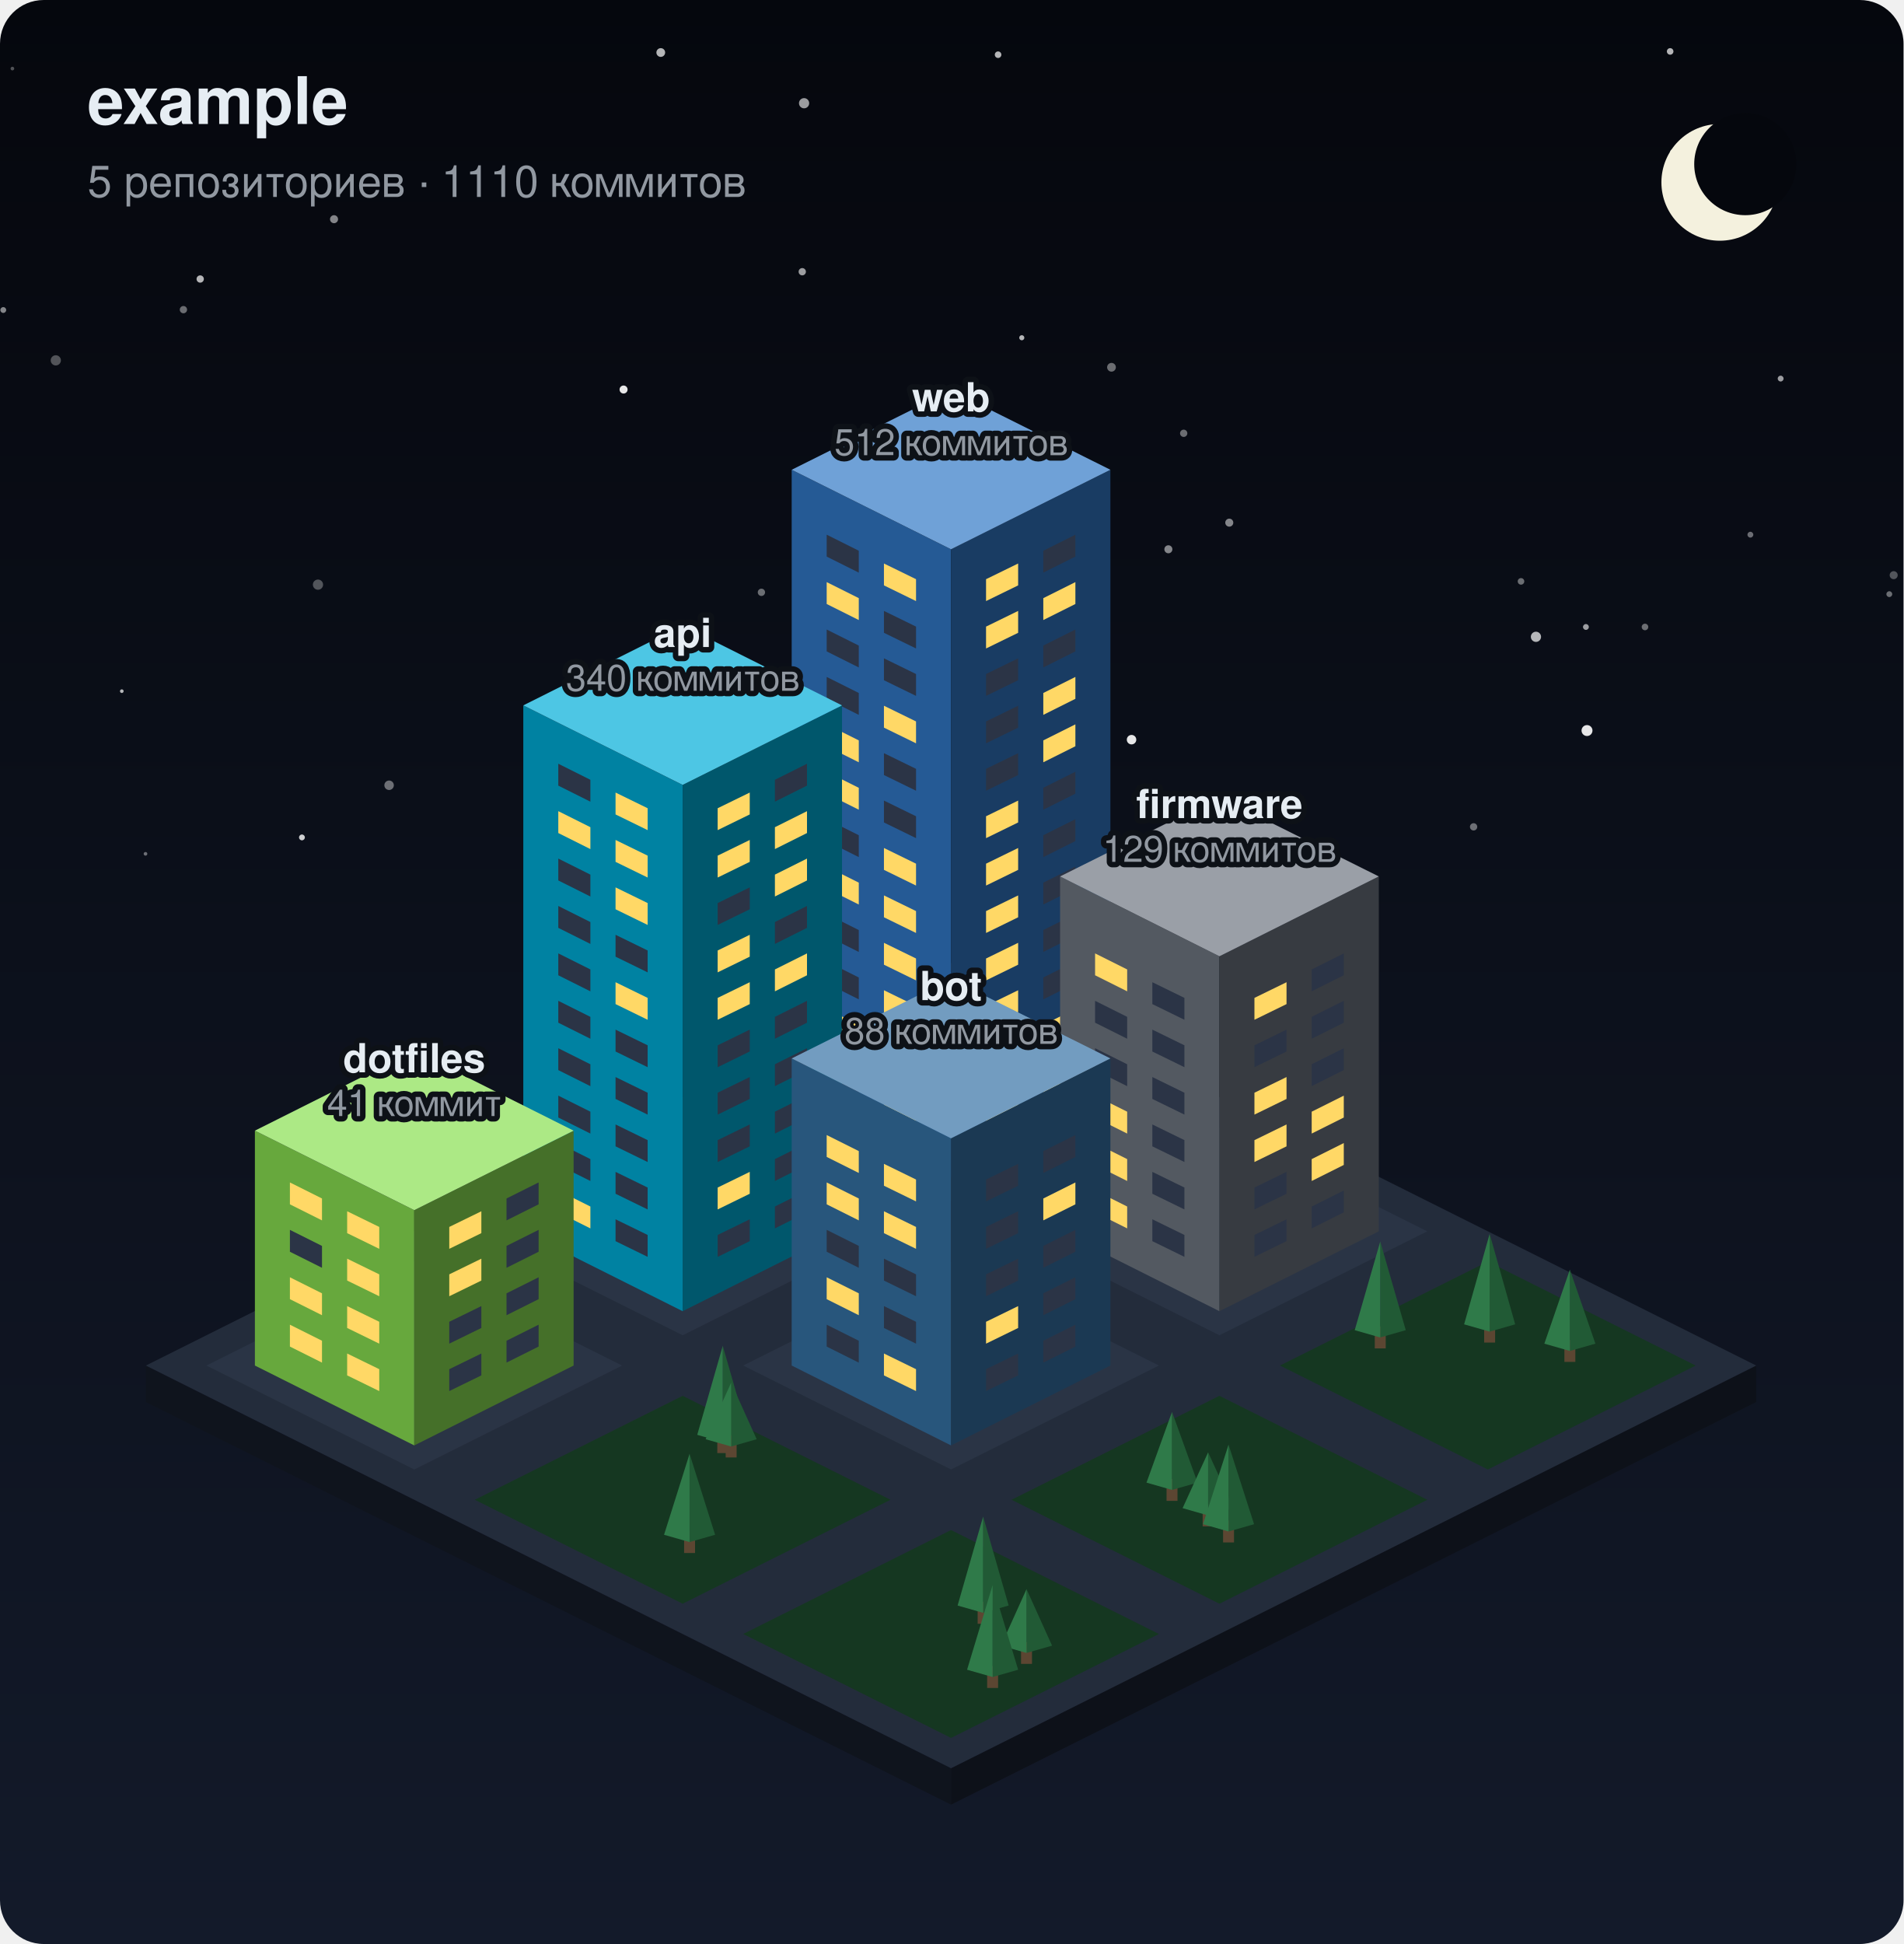
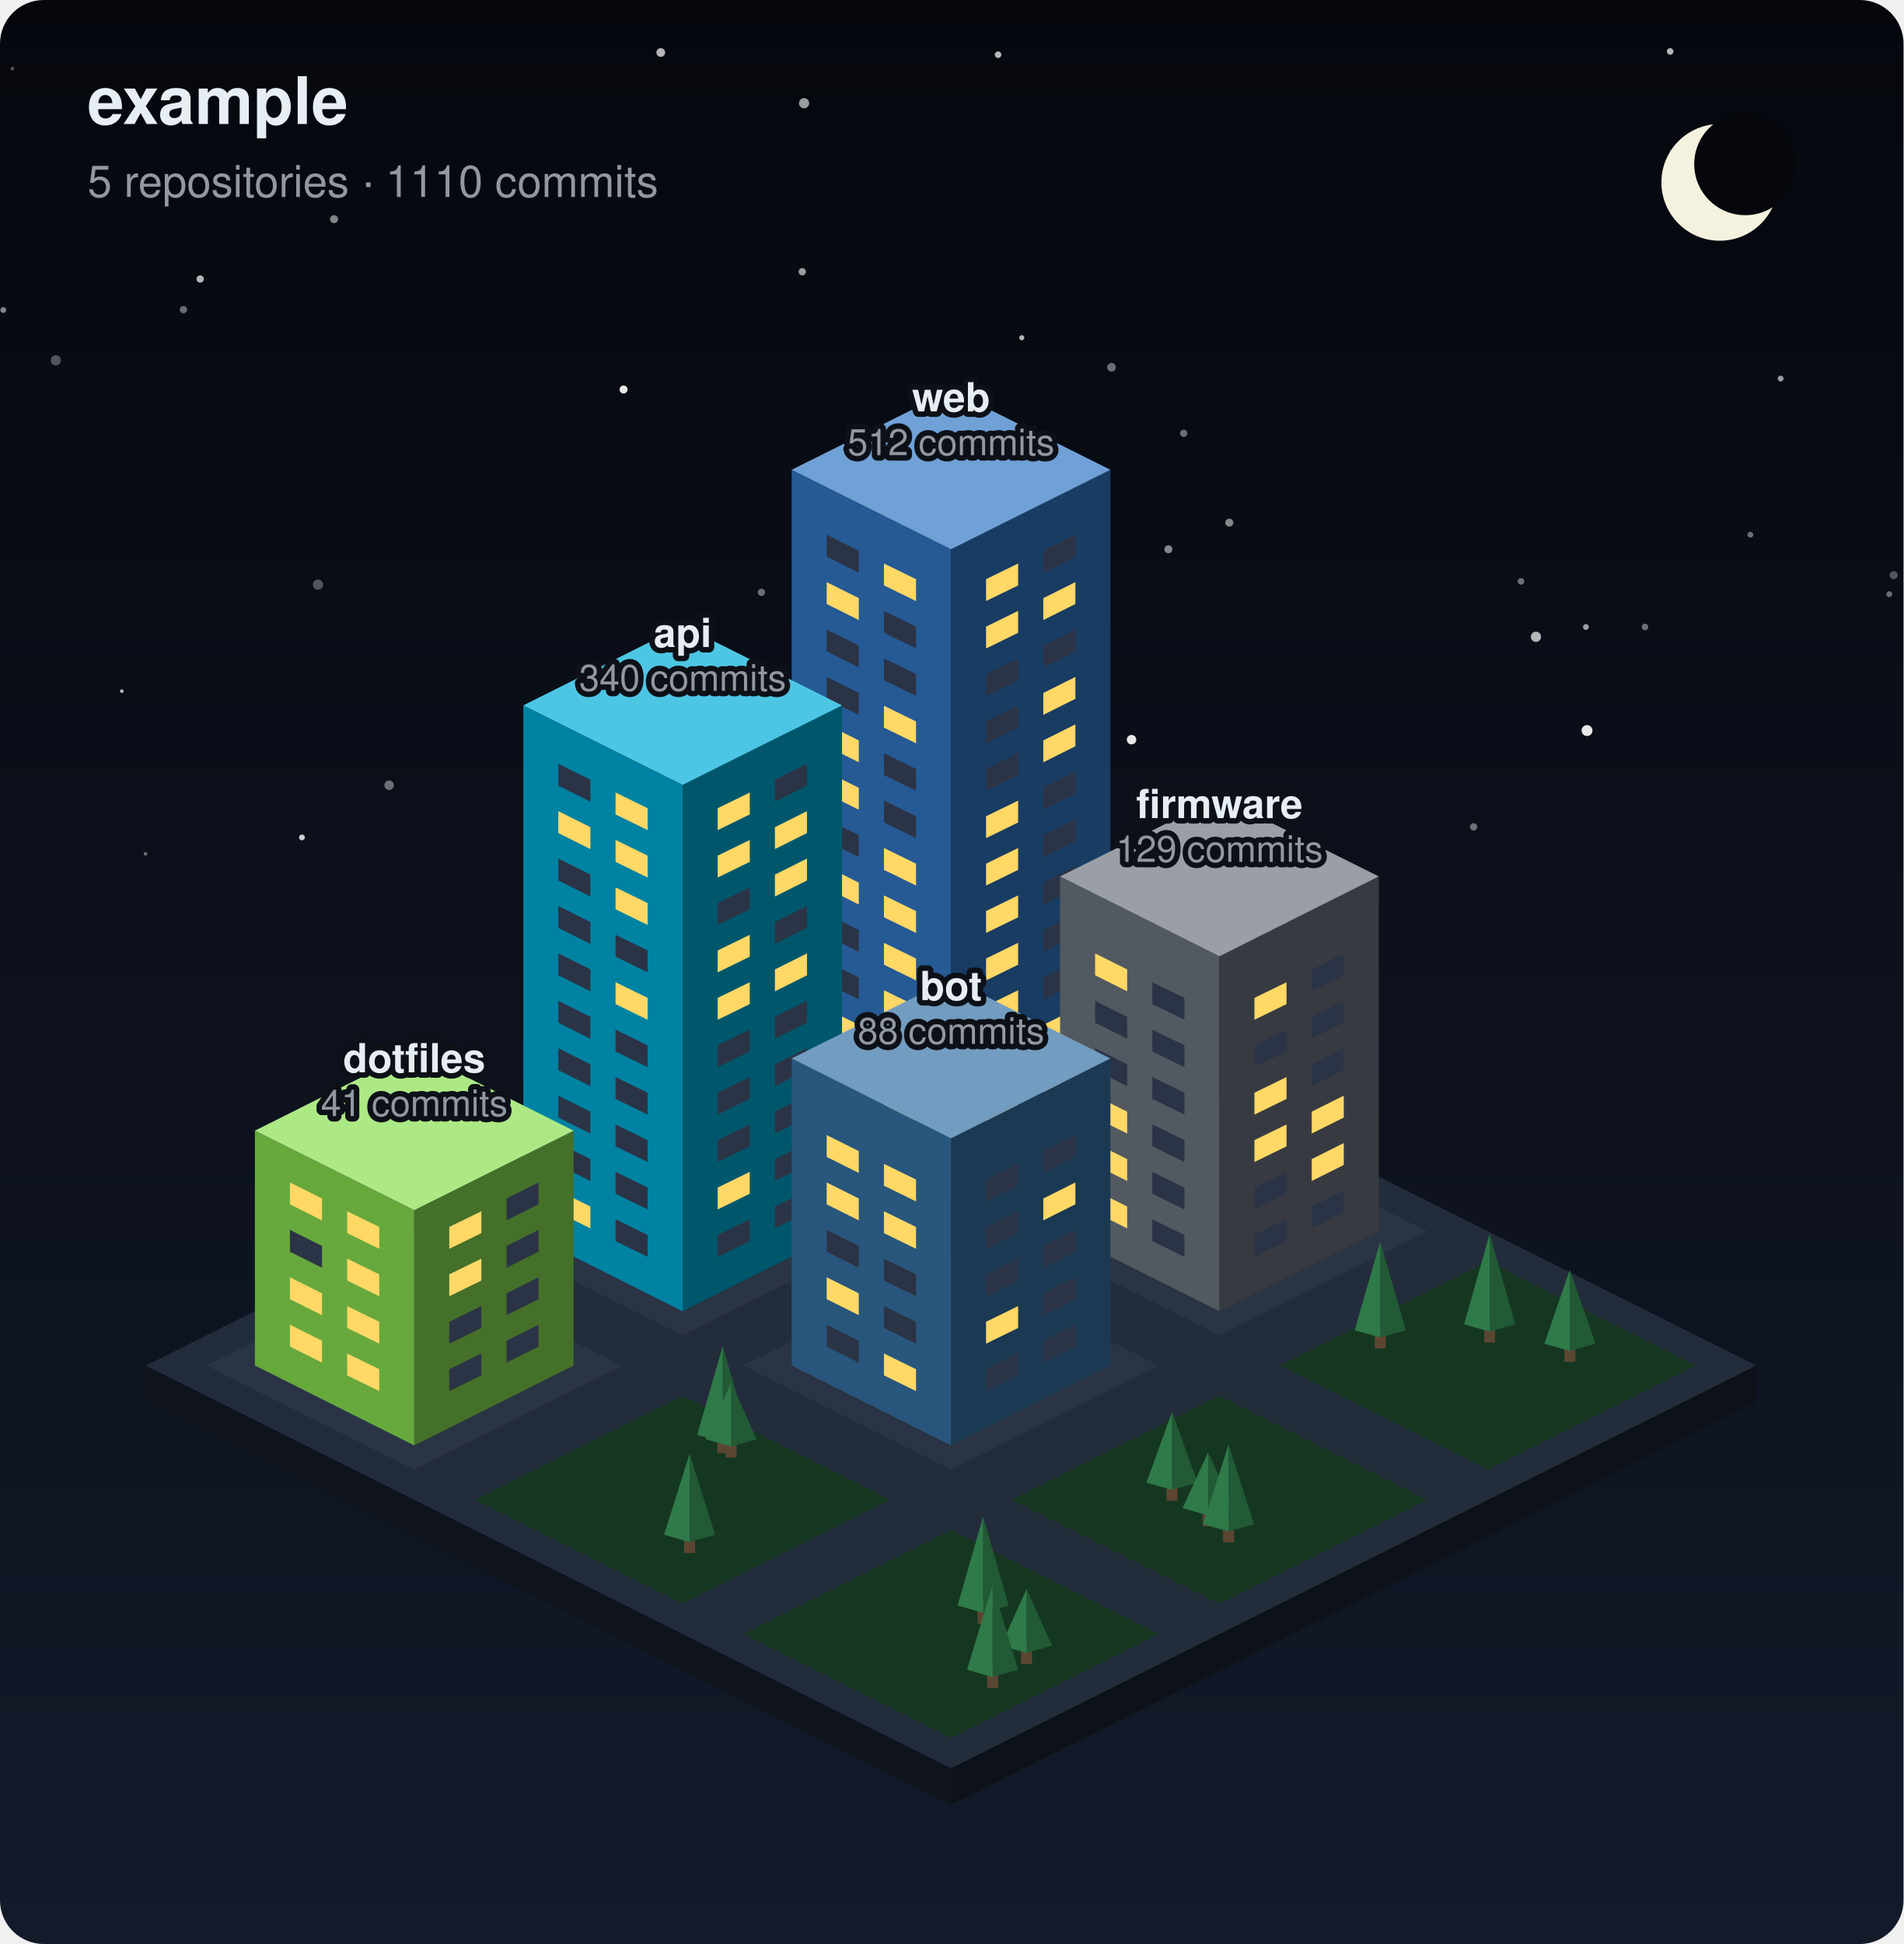
<svg xmlns="http://www.w3.org/2000/svg" width="522" height="533" viewBox="0 0 522 533" font-family="-apple-system,BlinkMacSystemFont,'Segoe UI',Helvetica,Arial,sans-serif" role="img" aria-labelledby="city-title">
  <defs>
    <linearGradient id="sky" x1="0" y1="0" x2="0" y2="1">
      <stop offset="0" stop-color="#05070d" />
      <stop offset="1" stop-color="#131a2a" />
    </linearGradient>
    <style>.lbl{font-size:11px;font-weight:600;fill:#e6edf3;paint-order:stroke;stroke:#0d1117;stroke-width:3px;stroke-linejoin:round}.cnt{font-size:10px;font-weight:500;fill:#9198a1}@keyframes blink{0%,100%{opacity:1}50%{opacity:.35}}.on{animation:blink 4s ease-in-out infinite}.tw{animation:blink 3s ease-in-out infinite}@media (prefers-reduced-motion:reduce){.on,.tw{animation:none}}</style>
  </defs>
  <rect width="100%" height="100%" rx="12" fill="url(#sky)" />
  <circle class="tw" style="animation-delay:1.8s" cx="39.9" cy="234.1" r="0.5" fill="#ffffff" opacity="0.4" />
  <circle class="" style="animation-delay:2.8s" cx="171" cy="106.8" r="1.1" fill="#ffffff" opacity="0.9" />
  <circle class="" style="animation-delay:2.8s" cx="87.2" cy="160.3" r="1.4" fill="#ffffff" opacity="0.3" />
  <circle class="tw" style="animation-delay:2.6s" cx="435.2" cy="200.3" r="1.5" fill="#ffffff" opacity="0.9" />
  <circle class="" style="animation-delay:2.7s" cx="91.6" cy="60.1" r="1.1" fill="#ffffff" opacity="0.5" />
  <circle class="" style="animation-delay:0.5s" cx="320.4" cy="150.6" r="1.1" fill="#ffffff" opacity="0.5" />
  <circle class="tw" style="animation-delay:0.2s" cx="304.8" cy="100.7" r="1.2" fill="#ffffff" opacity="0.4" />
  <circle class="" style="animation-delay:0.8s" cx="519.3" cy="157.7" r="1.1" fill="#ffffff" opacity="0.3" />
  <circle class="" style="animation-delay:1.7s" cx="181.2" cy="14.4" r="1.2" fill="#ffffff" opacity="0.7" />
  <circle class="tw" style="animation-delay:0.4s" cx="241.4" cy="129.5" r="0.6" fill="#ffffff" opacity="0.8" />
  <circle class="" style="animation-delay:1.7s" cx="310.3" cy="202.8" r="1.3" fill="#ffffff" opacity="0.9" />
  <circle class="" style="animation-delay:1.8s" cx="106.7" cy="215.3" r="1.3" fill="#ffffff" opacity="0.4" />
  <circle class="tw" style="animation-delay:1.7s" cx="208.8" cy="162.4" r="1" fill="#ffffff" opacity="0.4" />
  <circle class="" style="animation-delay:0.7s" cx="15.3" cy="98.8" r="1.4" fill="#ffffff" opacity="0.3" />
  <circle class="" style="animation-delay:0.8s" cx="434.9" cy="171.9" r="0.8" fill="#ffffff" opacity="0.6" />
  <circle class="tw" style="animation-delay:0.4s" cx="404.1" cy="226.7" r="1" fill="#ffffff" opacity="0.4" />
  <circle class="" style="animation-delay:1.9s" cx="458.6" cy="41.6" r="0.6" fill="#ffffff" opacity="0.8" />
  <circle class="" style="animation-delay:1.9s" cx="0.9" cy="85" r="0.8" fill="#ffffff" opacity="0.5" />
  <circle class="tw" style="animation-delay:2.8s" cx="3.4" cy="18.8" r="0.5" fill="#ffffff" opacity="0.3" />
  <circle class="" style="animation-delay:0.6s" cx="82.8" cy="229.6" r="0.8" fill="#ffffff" opacity="0.8" />
  <circle class="" style="animation-delay:2.8s" cx="273.7" cy="15" r="0.9" fill="#ffffff" opacity="0.7" />
  <circle class="tw" style="animation-delay:3s" cx="54.9" cy="76.5" r="1" fill="#ffffff" opacity="0.7" />
  <circle class="" style="animation-delay:1.4s" cx="232.6" cy="175.1" r="1.3" fill="#ffffff" opacity="0.5" />
  <circle class="" style="animation-delay:1.3s" cx="458" cy="14.1" r="0.9" fill="#ffffff" opacity="0.7" />
  <circle class="tw" style="animation-delay:0.8s" cx="518.1" cy="162.9" r="0.8" fill="#ffffff" opacity="0.4" />
  <circle class="" style="animation-delay:1.6s" cx="480" cy="146.6" r="0.8" fill="#ffffff" opacity="0.4" />
  <circle class="" style="animation-delay:2.3s" cx="50.3" cy="84.9" r="1" fill="#ffffff" opacity="0.4" />
  <circle class="tw" style="animation-delay:2s" cx="168.7" cy="233.6" r="1.1" fill="#ffffff" opacity="0.4" />
  <circle class="" style="animation-delay:2.5s" cx="270.8" cy="238.6" r="0.6" fill="#ffffff" opacity="0.8" />
  <circle class="" style="animation-delay:2.8s" cx="280.2" cy="92.6" r="0.7" fill="#ffffff" opacity="0.7" />
  <circle class="tw" style="animation-delay:0.4s" cx="276.3" cy="192" r="0.6" fill="#ffffff" opacity="0.7" />
  <circle class="" style="animation-delay:2.7s" cx="488.3" cy="103.8" r="0.8" fill="#ffffff" opacity="0.6" />
  <circle class="" style="animation-delay:2.5s" cx="220.5" cy="28.3" r="1.4" fill="#ffffff" opacity="0.6" />
  <circle class="tw" style="animation-delay:1.8s" cx="337.1" cy="143.3" r="1.1" fill="#ffffff" opacity="0.5" />
  <circle class="" style="animation-delay:2.7s" cx="220" cy="74.5" r="1" fill="#ffffff" opacity="0.6" />
  <circle class="" style="animation-delay:1.2s" cx="417.1" cy="159.4" r="0.9" fill="#ffffff" opacity="0.4" />
  <circle class="tw" style="animation-delay:1.8s" cx="421.2" cy="174.6" r="1.4" fill="#ffffff" opacity="0.7" />
  <circle class="" style="animation-delay:1.2s" cx="33.4" cy="189.5" r="0.5" fill="#ffffff" opacity="0.7" />
  <circle class="" style="animation-delay:1.1s" cx="324.6" cy="118.8" r="1" fill="#ffffff" opacity="0.4" />
  <circle class="tw" style="animation-delay:0.5s" cx="451.1" cy="171.9" r="0.9" fill="#ffffff" opacity="0.4" />
  <circle cx="471.6" cy="50" r="16" fill="#f4f1de" />
  <circle cx="478.6" cy="45" r="14" fill="#05070d" />
  <text x="24" y="34" font-size="18" font-weight="700" fill="#e6edf3">example</text>
-   <text x="24" y="54" font-size="12" fill="#9198a1">5 репозиториев · 1110 коммитов</text>
+   <text x="24" y="54" font-size="12" fill="#9198a1">5 repositories · 1110 commits</text>
  <polygon points="40,374.4 260.8,484.8 260.8,494.8 40,384.4" fill="#0f141d" />
  <polygon points="481.6,374.4 260.8,484.8 260.8,494.8 481.6,384.4" fill="#0d1119" />
  <polygon points="260.8,264 481.6,374.4 260.8,484.8 40,374.4" fill="#232c3b" />
  <polygon points="260.8,272.3 317.8,300.8 260.8,329.3 203.8,300.8" fill="#2a3445" />
  <polygon points="187.2,309.1 244.2,337.6 187.2,366.1 130.2,337.6" fill="#2a3445" />
  <polygon points="334.4,309.1 391.4,337.6 334.4,366.1 277.4,337.6" fill="#2a3445" />
  <polygon points="260.8,345.9 317.8,374.4 260.8,402.9 203.8,374.4" fill="#2a3445" />
  <polygon points="113.6,345.9 170.6,374.4 113.6,402.9 56.6,374.4" fill="#2a3445" />
  <polygon points="408,345.9 465,374.4 408,402.9 351,374.4" fill="#153721" />
  <polygon points="187.2,382.7 244.2,411.2 187.2,439.7 130.2,411.2" fill="#153721" />
  <polygon points="334.4,382.7 391.4,411.2 334.4,439.7 277.4,411.2" fill="#153721" />
  <polygon points="260.8,419.5 317.8,448 260.8,476.5 203.8,448" fill="#153721" />
  <g>
    <polygon points="217.1,300.8 260.8,322.7 260.8,150.6 217.1,128.8" fill="#255a95" />
    <polygon points="260.8,322.7 304.5,300.8 304.5,128.8 260.8,150.6" fill="#193c63" />
    <polygon points="260.8,107 304.5,128.8 260.8,150.6 217.1,128.8" fill="#6fa1d7" />
    <polygon points="226.7,295.6 235.5,300 235.5,294 226.7,289.6" fill="#2b3446" opacity="1" />
    <polygon points="242.4,303.5 251.2,307.8 251.2,301.8 242.4,297.5" fill="#ffd866" opacity="1" />
    <polygon points="270.4,307.8 279.2,303.5 279.2,297.5 270.4,301.8" fill="#ffd866" opacity="1" />
    <polygon class="on" style="animation-delay:3.2s" points="286.1,300 294.9,295.6 294.9,289.6 286.1,294" fill="#ffd866" opacity="1" />
    <polygon points="226.7,282.6 235.5,287 235.5,281 226.7,276.6" fill="#ffd866" opacity="1" />
    <polygon points="242.4,290.5 251.2,294.8 251.2,288.8 242.4,284.5" fill="#2b3446" opacity="1" />
    <polygon points="270.4,294.8 279.2,290.5 279.2,284.5 270.4,288.8" fill="#2b3446" opacity="1" />
    <polygon class="on" style="animation-delay:1.4s" points="286.1,287 294.9,282.6 294.9,276.6 286.1,281" fill="#ffd866" opacity="1" />
    <polygon points="226.7,269.6 235.5,274 235.5,268 226.7,263.6" fill="#2b3446" opacity="1" />
    <polygon points="242.4,277.5 251.2,281.8 251.2,275.8 242.4,271.5" fill="#ffd866" opacity="1" />
    <polygon points="270.4,281.8 279.2,277.5 279.2,271.5 270.4,275.8" fill="#ffd866" opacity="1" />
    <polygon points="286.1,274 294.9,269.6 294.9,263.6 286.1,268" fill="#2b3446" opacity="1" />
    <polygon points="226.7,256.6 235.5,261 235.5,255 226.7,250.6" fill="#2b3446" opacity="1" />
    <polygon points="242.4,264.5 251.2,268.8 251.2,262.8 242.4,258.5" fill="#ffd866" opacity="1" />
    <polygon class="on" style="animation-delay:0.3s" points="270.4,268.8 279.2,264.5 279.2,258.5 270.4,262.8" fill="#ffd866" opacity="1" />
    <polygon points="286.1,261 294.9,256.6 294.9,250.6 286.1,255" fill="#2b3446" opacity="1" />
    <polygon points="226.7,243.6 235.5,248 235.5,242 226.7,237.6" fill="#ffd866" opacity="1" />
    <polygon points="242.4,251.5 251.2,255.8 251.2,249.8 242.4,245.5" fill="#ffd866" opacity="1" />
    <polygon class="on" style="animation-delay:3.8s" points="270.4,255.8 279.2,251.5 279.2,245.5 270.4,249.8" fill="#ffd866" opacity="1" />
    <polygon points="286.1,248 294.9,243.6 294.9,237.6 286.1,242" fill="#2b3446" opacity="1" />
    <polygon points="226.7,230.6 235.5,235 235.5,229 226.7,224.6" fill="#2b3446" opacity="1" />
    <polygon points="242.4,238.5 251.2,242.8 251.2,236.8 242.4,232.5" fill="#ffd866" opacity="1" />
    <polygon class="on" style="animation-delay:3s" points="270.4,242.8 279.2,238.5 279.2,232.5 270.4,236.8" fill="#ffd866" opacity="1" />
    <polygon points="286.1,235 294.9,230.6 294.9,224.6 286.1,229" fill="#2b3446" opacity="1" />
    <polygon class="on" style="animation-delay:0.2s" points="226.7,217.6 235.5,222 235.5,216 226.7,211.6" fill="#ffd866" opacity="1" />
    <polygon points="242.4,225.5 251.2,229.8 251.2,223.8 242.4,219.5" fill="#2b3446" opacity="1" />
    <polygon points="270.4,229.8 279.2,225.5 279.2,219.5 270.4,223.8" fill="#ffd866" opacity="1" />
    <polygon points="286.1,222 294.9,217.6 294.9,211.6 286.1,216" fill="#2b3446" opacity="1" />
    <polygon points="226.7,204.6 235.5,209 235.5,203 226.7,198.6" fill="#ffd866" opacity="1" />
    <polygon points="242.4,212.5 251.2,216.8 251.2,210.8 242.4,206.5" fill="#2b3446" opacity="1" />
    <polygon points="270.4,216.8 279.2,212.5 279.2,206.5 270.4,210.8" fill="#2b3446" opacity="1" />
    <polygon points="286.1,209 294.9,204.6 294.9,198.6 286.1,203" fill="#ffd866" opacity="1" />
    <polygon points="226.7,191.6 235.5,196 235.5,190 226.7,185.6" fill="#2b3446" opacity="1" />
    <polygon class="on" style="animation-delay:0.4s" points="242.4,199.5 251.2,203.8 251.2,197.8 242.4,193.5" fill="#ffd866" opacity="1" />
    <polygon points="270.4,203.8 279.2,199.5 279.2,193.5 270.4,197.8" fill="#2b3446" opacity="1" />
    <polygon points="286.1,196 294.9,191.6 294.9,185.6 286.1,190" fill="#ffd866" opacity="1" />
    <polygon points="226.7,178.6 235.5,183 235.5,177 226.7,172.6" fill="#2b3446" opacity="1" />
    <polygon points="242.4,186.5 251.2,190.8 251.2,184.8 242.4,180.5" fill="#2b3446" opacity="1" />
    <polygon points="270.4,190.8 279.2,186.5 279.2,180.5 270.4,184.8" fill="#2b3446" opacity="1" />
    <polygon points="286.1,183 294.9,178.6 294.9,172.6 286.1,177" fill="#2b3446" opacity="1" />
    <polygon class="on" style="animation-delay:3.6s" points="226.7,165.6 235.5,170 235.5,164 226.7,159.6" fill="#ffd866" opacity="1" />
    <polygon points="242.4,173.5 251.2,177.8 251.2,171.8 242.4,167.5" fill="#2b3446" opacity="1" />
    <polygon points="270.4,177.8 279.2,173.5 279.2,167.5 270.4,171.8" fill="#ffd866" opacity="1" />
    <polygon class="on" style="animation-delay:0.9s" points="286.1,170 294.9,165.6 294.9,159.6 286.1,164" fill="#ffd866" opacity="1" />
    <polygon points="226.7,152.6 235.5,157 235.5,151 226.7,146.6" fill="#2b3446" opacity="1" />
    <polygon points="242.4,160.5 251.2,164.8 251.2,158.8 242.4,154.5" fill="#ffd866" opacity="1" />
    <polygon points="270.4,164.8 279.2,160.5 279.2,154.5 270.4,158.8" fill="#ffd866" opacity="1" />
    <polygon points="286.1,157 294.9,152.6 294.9,146.6 286.1,151" fill="#2b3446" opacity="1" />
  </g>
  <g>
    <polygon points="143.5,337.6 187.2,359.5 187.2,215.2 143.5,193.4" fill="#0082a2" />
    <polygon points="187.2,359.5 230.9,337.6 230.9,193.4 187.2,215.2" fill="#00576c" />
    <polygon points="187.2,171.5 230.9,193.4 187.2,215.2 143.5,193.4" fill="#4dc6e4" />
    <polygon class="on" style="animation-delay:0.6s" points="153.1,332.4 161.9,336.8 161.9,330.8 153.1,326.4" fill="#ffd866" opacity="1" />
    <polygon points="168.8,340.3 177.6,344.6 177.6,338.6 168.8,334.3" fill="#2b3446" opacity="1" />
    <polygon points="196.8,344.6 205.6,340.3 205.6,334.3 196.8,338.6" fill="#2b3446" opacity="1" />
    <polygon points="212.5,336.8 221.3,332.4 221.3,326.4 212.5,330.8" fill="#2b3446" opacity="1" />
    <polygon points="153.1,319.4 161.9,323.8 161.9,317.8 153.1,313.4" fill="#2b3446" opacity="1" />
    <polygon points="168.8,327.3 177.6,331.6 177.6,325.6 168.8,321.3" fill="#2b3446" opacity="1" />
    <polygon points="196.8,331.6 205.6,327.3 205.6,321.3 196.8,325.6" fill="#ffd866" opacity="1" />
    <polygon points="212.5,323.8 221.3,319.4 221.3,313.4 212.5,317.8" fill="#2b3446" opacity="1" />
    <polygon points="153.1,306.4 161.9,310.8 161.9,304.8 153.1,300.4" fill="#2b3446" opacity="1" />
    <polygon points="168.8,314.3 177.6,318.6 177.6,312.6 168.8,308.3" fill="#2b3446" opacity="1" />
    <polygon points="196.8,318.6 205.6,314.3 205.6,308.3 196.8,312.6" fill="#2b3446" opacity="1" />
    <polygon points="212.5,310.8 221.3,306.4 221.3,300.4 212.5,304.8" fill="#2b3446" opacity="1" />
    <polygon points="153.1,293.4 161.9,297.8 161.9,291.8 153.1,287.4" fill="#2b3446" opacity="1" />
    <polygon points="168.8,301.3 177.6,305.6 177.6,299.6 168.8,295.3" fill="#2b3446" opacity="1" />
    <polygon points="196.8,305.6 205.6,301.3 205.6,295.3 196.8,299.6" fill="#2b3446" opacity="1" />
    <polygon points="212.5,297.8 221.3,293.4 221.3,287.4 212.5,291.8" fill="#2b3446" opacity="1" />
    <polygon points="153.1,280.4 161.9,284.8 161.9,278.8 153.1,274.4" fill="#2b3446" opacity="1" />
    <polygon points="168.8,288.3 177.6,292.6 177.6,286.6 168.8,282.3" fill="#2b3446" opacity="1" />
    <polygon points="196.8,292.6 205.6,288.3 205.6,282.3 196.8,286.6" fill="#2b3446" opacity="1" />
    <polygon points="212.5,284.8 221.3,280.4 221.3,274.4 212.5,278.8" fill="#2b3446" opacity="1" />
    <polygon points="153.1,267.4 161.9,271.8 161.9,265.8 153.1,261.4" fill="#2b3446" opacity="1" />
    <polygon points="168.8,275.3 177.6,279.6 177.6,273.6 168.8,269.3" fill="#ffd866" opacity="1" />
    <polygon class="on" style="animation-delay:0.8s" points="196.8,279.6 205.6,275.3 205.6,269.3 196.8,273.6" fill="#ffd866" opacity="1" />
    <polygon class="on" style="animation-delay:3.1s" points="212.5,271.8 221.3,267.4 221.3,261.4 212.5,265.8" fill="#ffd866" opacity="1" />
    <polygon points="153.1,254.4 161.9,258.8 161.9,252.8 153.1,248.4" fill="#2b3446" opacity="1" />
    <polygon points="168.8,262.3 177.6,266.6 177.6,260.6 168.8,256.3" fill="#2b3446" opacity="1" />
    <polygon points="196.8,266.6 205.6,262.3 205.6,256.3 196.8,260.6" fill="#ffd866" opacity="1" />
    <polygon points="212.5,258.8 221.3,254.4 221.3,248.4 212.5,252.8" fill="#2b3446" opacity="1" />
    <polygon points="153.1,241.4 161.9,245.8 161.9,239.8 153.1,235.4" fill="#2b3446" opacity="1" />
    <polygon points="168.8,249.3 177.6,253.6 177.6,247.6 168.8,243.3" fill="#ffd866" opacity="1" />
    <polygon points="196.8,253.6 205.6,249.3 205.6,243.3 196.8,247.6" fill="#2b3446" opacity="1" />
    <polygon class="on" style="animation-delay:2.6s" points="212.5,245.8 221.3,241.4 221.3,235.4 212.5,239.8" fill="#ffd866" opacity="1" />
    <polygon points="153.1,228.4 161.9,232.8 161.9,226.8 153.1,222.4" fill="#ffd866" opacity="1" />
    <polygon points="168.8,236.3 177.6,240.6 177.6,234.6 168.8,230.3" fill="#ffd866" opacity="1" />
    <polygon points="196.8,240.6 205.6,236.3 205.6,230.3 196.8,234.6" fill="#ffd866" opacity="1" />
    <polygon points="212.5,232.8 221.3,228.4 221.3,222.4 212.5,226.8" fill="#ffd866" opacity="1" />
    <polygon points="153.1,215.4 161.9,219.8 161.9,213.8 153.1,209.4" fill="#2b3446" opacity="1" />
    <polygon points="168.8,223.3 177.6,227.6 177.6,221.6 168.8,217.3" fill="#ffd866" opacity="1" />
    <polygon points="196.8,227.6 205.6,223.3 205.6,217.3 196.8,221.6" fill="#ffd866" opacity="1" />
    <polygon points="212.5,219.8 221.3,215.4 221.3,209.4 212.5,213.8" fill="#2b3446" opacity="1" />
  </g>
  <g>
    <polygon points="290.7,337.6 334.4,359.5 334.4,262.2 290.7,240.3" fill="#535961" />
    <polygon points="334.4,359.5 378.1,337.6 378.1,240.3 334.4,262.2" fill="#373b41" />
    <polygon points="334.4,218.5 378.1,240.3 334.4,262.2 290.7,240.3" fill="#9a9fa7" />
    <polygon class="on" style="animation-delay:3.2s" points="300.3,332.4 309.1,336.8 309.1,330.8 300.3,326.4" fill="#ffd866" opacity="1" />
    <polygon points="316,340.3 324.8,344.6 324.8,338.6 316,334.3" fill="#2b3446" opacity="1" />
    <polygon points="344,344.6 352.8,340.3 352.8,334.3 344,338.6" fill="#2b3446" opacity="1" />
    <polygon points="359.7,336.8 368.5,332.4 368.5,326.4 359.7,330.8" fill="#2b3446" opacity="1" />
    <polygon class="on" style="animation-delay:3.2s" points="300.3,319.4 309.1,323.8 309.1,317.8 300.3,313.4" fill="#ffd866" opacity="1" />
    <polygon points="316,327.3 324.8,331.6 324.8,325.6 316,321.3" fill="#2b3446" opacity="1" />
    <polygon points="344,331.6 352.8,327.3 352.8,321.3 344,325.6" fill="#2b3446" opacity="1" />
    <polygon class="on" style="animation-delay:3.6s" points="359.7,323.8 368.5,319.4 368.5,313.4 359.7,317.8" fill="#ffd866" opacity="1" />
    <polygon points="300.3,306.4 309.1,310.8 309.1,304.8 300.3,300.4" fill="#ffd866" opacity="1" />
    <polygon points="316,314.3 324.8,318.6 324.8,312.6 316,308.3" fill="#2b3446" opacity="1" />
    <polygon points="344,318.6 352.8,314.3 352.8,308.3 344,312.6" fill="#ffd866" opacity="1" />
    <polygon points="359.7,310.8 368.5,306.4 368.5,300.4 359.7,304.8" fill="#ffd866" opacity="1" />
    <polygon points="300.3,293.4 309.1,297.8 309.1,291.8 300.3,287.4" fill="#2b3446" opacity="1" />
    <polygon points="316,301.3 324.8,305.6 324.8,299.6 316,295.3" fill="#2b3446" opacity="1" />
    <polygon points="344,305.6 352.8,301.3 352.8,295.3 344,299.6" fill="#ffd866" opacity="1" />
    <polygon points="359.7,297.8 368.5,293.4 368.5,287.4 359.7,291.8" fill="#2b3446" opacity="1" />
    <polygon points="300.3,280.4 309.1,284.8 309.1,278.8 300.3,274.4" fill="#2b3446" opacity="1" />
    <polygon points="316,288.3 324.8,292.6 324.8,286.6 316,282.3" fill="#2b3446" opacity="1" />
    <polygon points="344,292.6 352.8,288.3 352.8,282.3 344,286.6" fill="#2b3446" opacity="1" />
    <polygon points="359.7,284.8 368.5,280.4 368.5,274.4 359.7,278.8" fill="#2b3446" opacity="1" />
    <polygon points="300.3,267.4 309.1,271.8 309.1,265.8 300.3,261.4" fill="#ffd866" opacity="1" />
    <polygon points="316,275.3 324.8,279.6 324.8,273.6 316,269.3" fill="#2b3446" opacity="1" />
    <polygon class="on" style="animation-delay:3.5s" points="344,279.6 352.8,275.3 352.8,269.3 344,273.6" fill="#ffd866" opacity="1" />
    <polygon points="359.7,271.8 368.5,267.4 368.5,261.4 359.7,265.8" fill="#2b3446" opacity="1" />
  </g>
  <rect x="407" y="362.1" width="3" height="6" fill="#5c4632" />
  <polygon points="408.5,338.3 415.5,363.1 408.5,365.1" fill="#215a35" />
  <polygon points="408.5,338.3 401.5,363.1 408.5,365.1" fill="#2f7a49" />
  <rect x="377" y="363.7" width="3" height="6" fill="#5c4632" />
  <polygon points="378.5,340.4 385.5,364.7 378.5,366.7" fill="#215a35" />
  <polygon points="378.5,340.4 371.5,364.7 378.5,366.7" fill="#2f7a49" />
  <rect x="429" y="367.4" width="3" height="6" fill="#5c4632" />
  <polygon points="430.5,348.1 437.5,368.4 430.5,370.4" fill="#215a35" />
  <polygon points="430.5,348.1 423.5,368.4 430.5,370.4" fill="#2f7a49" />
  <g>
    <polygon points="217.1,374.4 260.8,396.3 260.8,312.1 217.1,290.2" fill="#28567c" />
    <polygon points="260.8,396.3 304.5,374.4 304.5,290.2 260.8,312.1" fill="#1b3953" />
    <polygon points="260.8,268.4 304.5,290.2 260.8,312.1 217.1,290.2" fill="#729cc0" />
    <polygon points="226.7,369.2 235.5,373.6 235.5,367.6 226.7,363.2" fill="#2b3446" opacity="1" />
    <polygon class="on" style="animation-delay:3.1s" points="242.4,377.1 251.2,381.4 251.2,375.4 242.4,371.1" fill="#ffd866" opacity="1" />
    <polygon points="270.4,381.4 279.2,377.1 279.2,371.1 270.4,375.4" fill="#2b3446" opacity="1" />
    <polygon points="286.1,373.6 294.9,369.2 294.9,363.2 286.1,367.6" fill="#2b3446" opacity="1" />
    <polygon points="226.7,356.2 235.5,360.6 235.5,354.6 226.7,350.2" fill="#ffd866" opacity="1" />
    <polygon points="242.4,364.1 251.2,368.4 251.2,362.4 242.4,358.1" fill="#2b3446" opacity="1" />
    <polygon class="on" style="animation-delay:1.7s" points="270.4,368.4 279.2,364.1 279.2,358.1 270.4,362.4" fill="#ffd866" opacity="1" />
    <polygon points="286.1,360.6 294.9,356.2 294.9,350.2 286.1,354.6" fill="#2b3446" opacity="1" />
    <polygon points="226.7,343.2 235.5,347.6 235.5,341.6 226.7,337.2" fill="#2b3446" opacity="1" />
    <polygon points="242.4,351.1 251.2,355.4 251.2,349.4 242.4,345.1" fill="#2b3446" opacity="1" />
    <polygon points="270.4,355.4 279.2,351.1 279.2,345.1 270.4,349.4" fill="#2b3446" opacity="1" />
    <polygon points="286.1,347.6 294.9,343.2 294.9,337.2 286.1,341.6" fill="#2b3446" opacity="1" />
    <polygon points="226.7,330.2 235.5,334.6 235.5,328.6 226.7,324.2" fill="#ffd866" opacity="1" />
    <polygon class="on" style="animation-delay:2.7s" points="242.4,338.1 251.2,342.4 251.2,336.4 242.4,332.1" fill="#ffd866" opacity="1" />
    <polygon points="270.4,342.4 279.2,338.1 279.2,332.1 270.4,336.4" fill="#2b3446" opacity="1" />
    <polygon class="on" style="animation-delay:2.6s" points="286.1,334.6 294.9,330.2 294.9,324.2 286.1,328.6" fill="#ffd866" opacity="1" />
    <polygon points="226.7,317.2 235.5,321.6 235.5,315.6 226.7,311.2" fill="#ffd866" opacity="1" />
    <polygon points="242.4,325.1 251.2,329.4 251.2,323.4 242.4,319.1" fill="#ffd866" opacity="1" />
    <polygon points="270.4,329.4 279.2,325.1 279.2,319.1 270.4,323.4" fill="#2b3446" opacity="1" />
    <polygon points="286.1,321.6 294.9,317.2 294.9,311.2 286.1,315.6" fill="#2b3446" opacity="1" />
  </g>
  <g>
    <polygon points="69.9,374.4 113.6,396.3 113.6,331.8 69.9,310" fill="#67a83d" />
    <polygon points="113.6,396.3 157.3,374.4 157.3,310 113.6,331.8" fill="#457029" />
    <polygon points="113.6,288.1 157.3,310 113.6,331.8 69.9,310" fill="#ace985" />
    <polygon class="on" style="animation-delay:2.3s" points="79.5,369.2 88.3,373.6 88.3,367.6 79.5,363.2" fill="#ffd866" opacity="1" />
    <polygon points="95.2,377.1 104,381.4 104,375.4 95.2,371.1" fill="#ffd866" opacity="1" />
    <polygon points="123.2,381.4 132,377.1 132,371.1 123.2,375.4" fill="#2b3446" opacity="1" />
    <polygon points="138.9,373.6 147.7,369.2 147.7,363.2 138.9,367.6" fill="#2b3446" opacity="1" />
    <polygon points="79.5,356.2 88.3,360.6 88.3,354.6 79.5,350.2" fill="#ffd866" opacity="1" />
    <polygon points="95.2,364.1 104,368.4 104,362.4 95.2,358.1" fill="#ffd866" opacity="1" />
    <polygon points="123.2,368.4 132,364.1 132,358.1 123.2,362.4" fill="#2b3446" opacity="1" />
    <polygon points="138.9,360.6 147.7,356.2 147.7,350.2 138.9,354.6" fill="#2b3446" opacity="1" />
    <polygon points="79.5,343.2 88.3,347.6 88.3,341.6 79.5,337.2" fill="#2b3446" opacity="1" />
    <polygon points="95.2,351.1 104,355.4 104,349.4 95.2,345.1" fill="#ffd866" opacity="1" />
    <polygon points="123.2,355.4 132,351.1 132,345.1 123.2,349.4" fill="#ffd866" opacity="1" />
    <polygon points="138.9,347.6 147.7,343.2 147.7,337.2 138.9,341.6" fill="#2b3446" opacity="1" />
    <polygon points="79.5,330.2 88.3,334.6 88.3,328.6 79.5,324.2" fill="#ffd866" opacity="1" />
    <polygon points="95.2,338.1 104,342.4 104,336.4 95.2,332.1" fill="#ffd866" opacity="1" />
    <polygon points="123.2,342.4 132,338.1 132,332.1 123.2,336.4" fill="#ffd866" opacity="1" />
    <polygon points="138.9,334.6 147.7,330.2 147.7,324.2 138.9,328.6" fill="#2b3446" opacity="1" />
  </g>
  <rect x="196.7" y="392.4" width="3" height="6" fill="#5c4632" />
  <polygon points="198.2,369 205.2,393.4 198.2,395.4" fill="#215a35" />
  <polygon points="198.2,369 191.2,393.4 198.2,395.4" fill="#2f7a49" />
  <rect x="199" y="393.6" width="3" height="6" fill="#5c4632" />
  <polygon points="200.5,379.1 207.5,394.6 200.5,396.6" fill="#215a35" />
  <polygon points="200.5,379.1 193.5,394.6 200.5,396.6" fill="#2f7a49" />
  <rect x="319.9" y="405.5" width="3" height="6" fill="#5c4632" />
  <polygon points="321.4,387.1 328.4,406.5 321.4,408.5" fill="#215a35" />
  <polygon points="321.4,387.1 314.4,406.5 321.4,408.5" fill="#2f7a49" />
  <rect x="329.8" y="412.5" width="3" height="6" fill="#5c4632" />
  <polygon points="331.3,398.2 338.3,413.5 331.3,415.5" fill="#215a35" />
  <polygon points="331.3,398.2 324.3,413.5 331.3,415.5" fill="#2f7a49" />
  <rect x="335.4" y="416.9" width="3" height="6" fill="#5c4632" />
  <polygon points="336.9,396.1 343.9,417.9 336.9,419.9" fill="#215a35" />
  <polygon points="336.9,396.1 329.9,417.9 336.9,419.9" fill="#2f7a49" />
  <rect x="187.6" y="419.8" width="3" height="6" fill="#5c4632" />
  <polygon points="189.1,398.6 196.1,420.8 189.1,422.8" fill="#215a35" />
  <polygon points="189.1,398.6 182.1,420.8 189.1,422.8" fill="#2f7a49" />
  <rect x="268.1" y="439.2" width="3" height="6" fill="#5c4632" />
  <polygon points="269.6,415.8 276.6,440.2 269.6,442.2" fill="#215a35" />
  <polygon points="269.6,415.8 262.6,440.2 269.6,442.2" fill="#2f7a49" />
  <rect x="280" y="450.2" width="3" height="6" fill="#5c4632" />
  <polygon points="281.5,435.7 288.5,451.2 281.5,453.2" fill="#215a35" />
  <polygon points="281.5,435.7 274.5,451.2 281.5,453.2" fill="#2f7a49" />
  <rect x="270.7" y="456.8" width="3" height="6" fill="#5c4632" />
  <polygon points="272.2,434.6 279.2,457.8 272.2,459.8" fill="#215a35" />
  <polygon points="272.2,434.6 265.2,457.8 272.2,459.8" fill="#2f7a49" />
  <text class="lbl" x="260.8" y="112.8" text-anchor="middle">web</text>
-   <text class="lbl cnt" x="260.8" y="124.8" text-anchor="middle">512 коммитов</text>
+   <text class="lbl cnt" x="260.8" y="124.8" text-anchor="middle">512 commits</text>
  <text class="lbl" x="187.2" y="177.4" text-anchor="middle">api</text>
-   <text class="lbl cnt" x="187.2" y="189.4" text-anchor="middle">340 коммитов</text>
+   <text class="lbl cnt" x="187.2" y="189.4" text-anchor="middle">340 commits</text>
  <text class="lbl" x="334.4" y="224.3" text-anchor="middle">firmware</text>
-   <text class="lbl cnt" x="334.4" y="236.3" text-anchor="middle">129 коммитов</text>
+   <text class="lbl cnt" x="334.4" y="236.3" text-anchor="middle">129 commits</text>
  <text class="lbl" x="260.8" y="274.2" text-anchor="middle">bot</text>
-   <text class="lbl cnt" x="260.8" y="286.2" text-anchor="middle">88 коммитов</text>
+   <text class="lbl cnt" x="260.8" y="286.2" text-anchor="middle">88 commits</text>
  <text class="lbl" x="113.6" y="294" text-anchor="middle">dotfiles</text>
-   <text class="lbl cnt" x="113.6" y="306" text-anchor="middle">41 коммит</text>
+   <text class="lbl cnt" x="113.6" y="306" text-anchor="middle">41 commits</text>
</svg>
